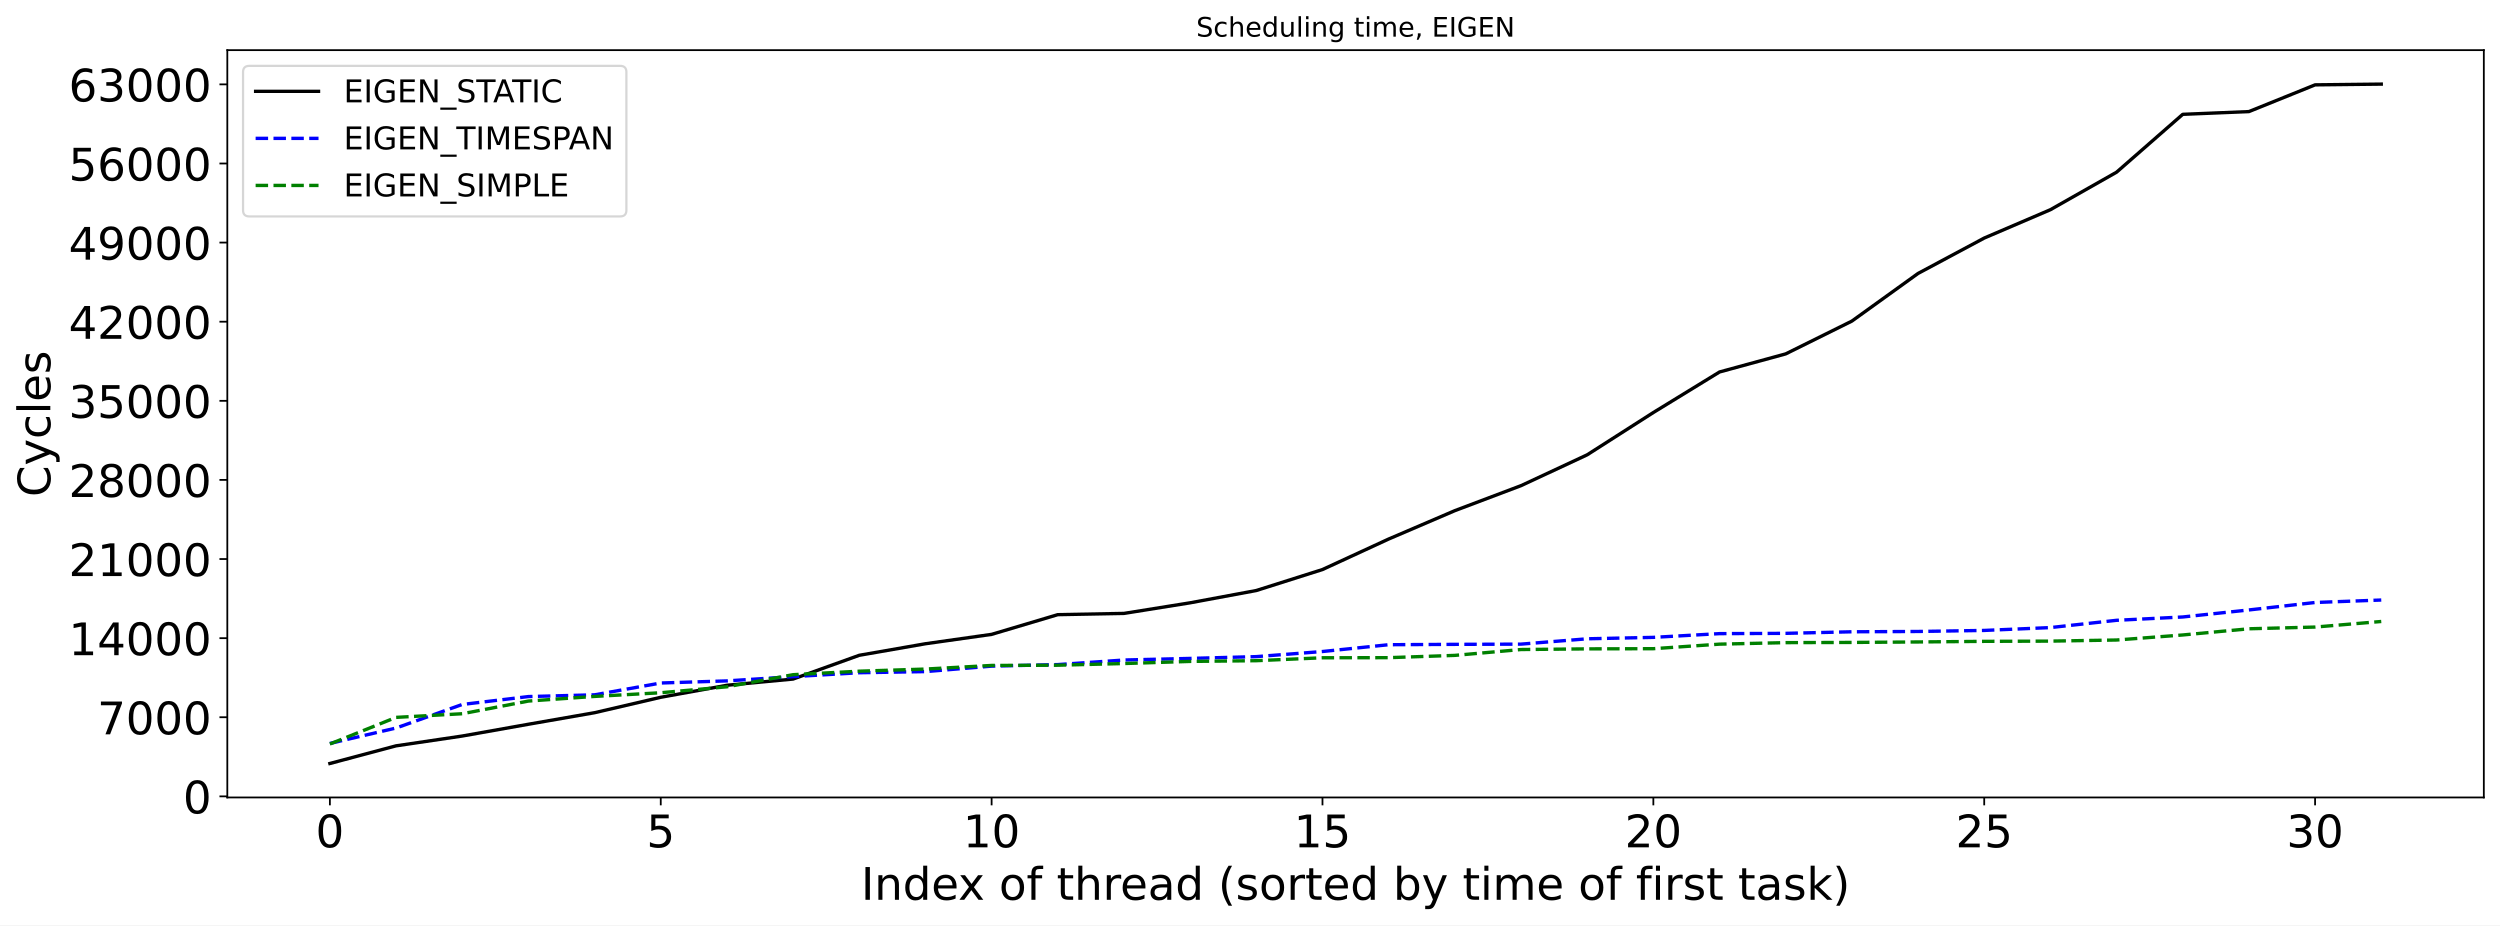
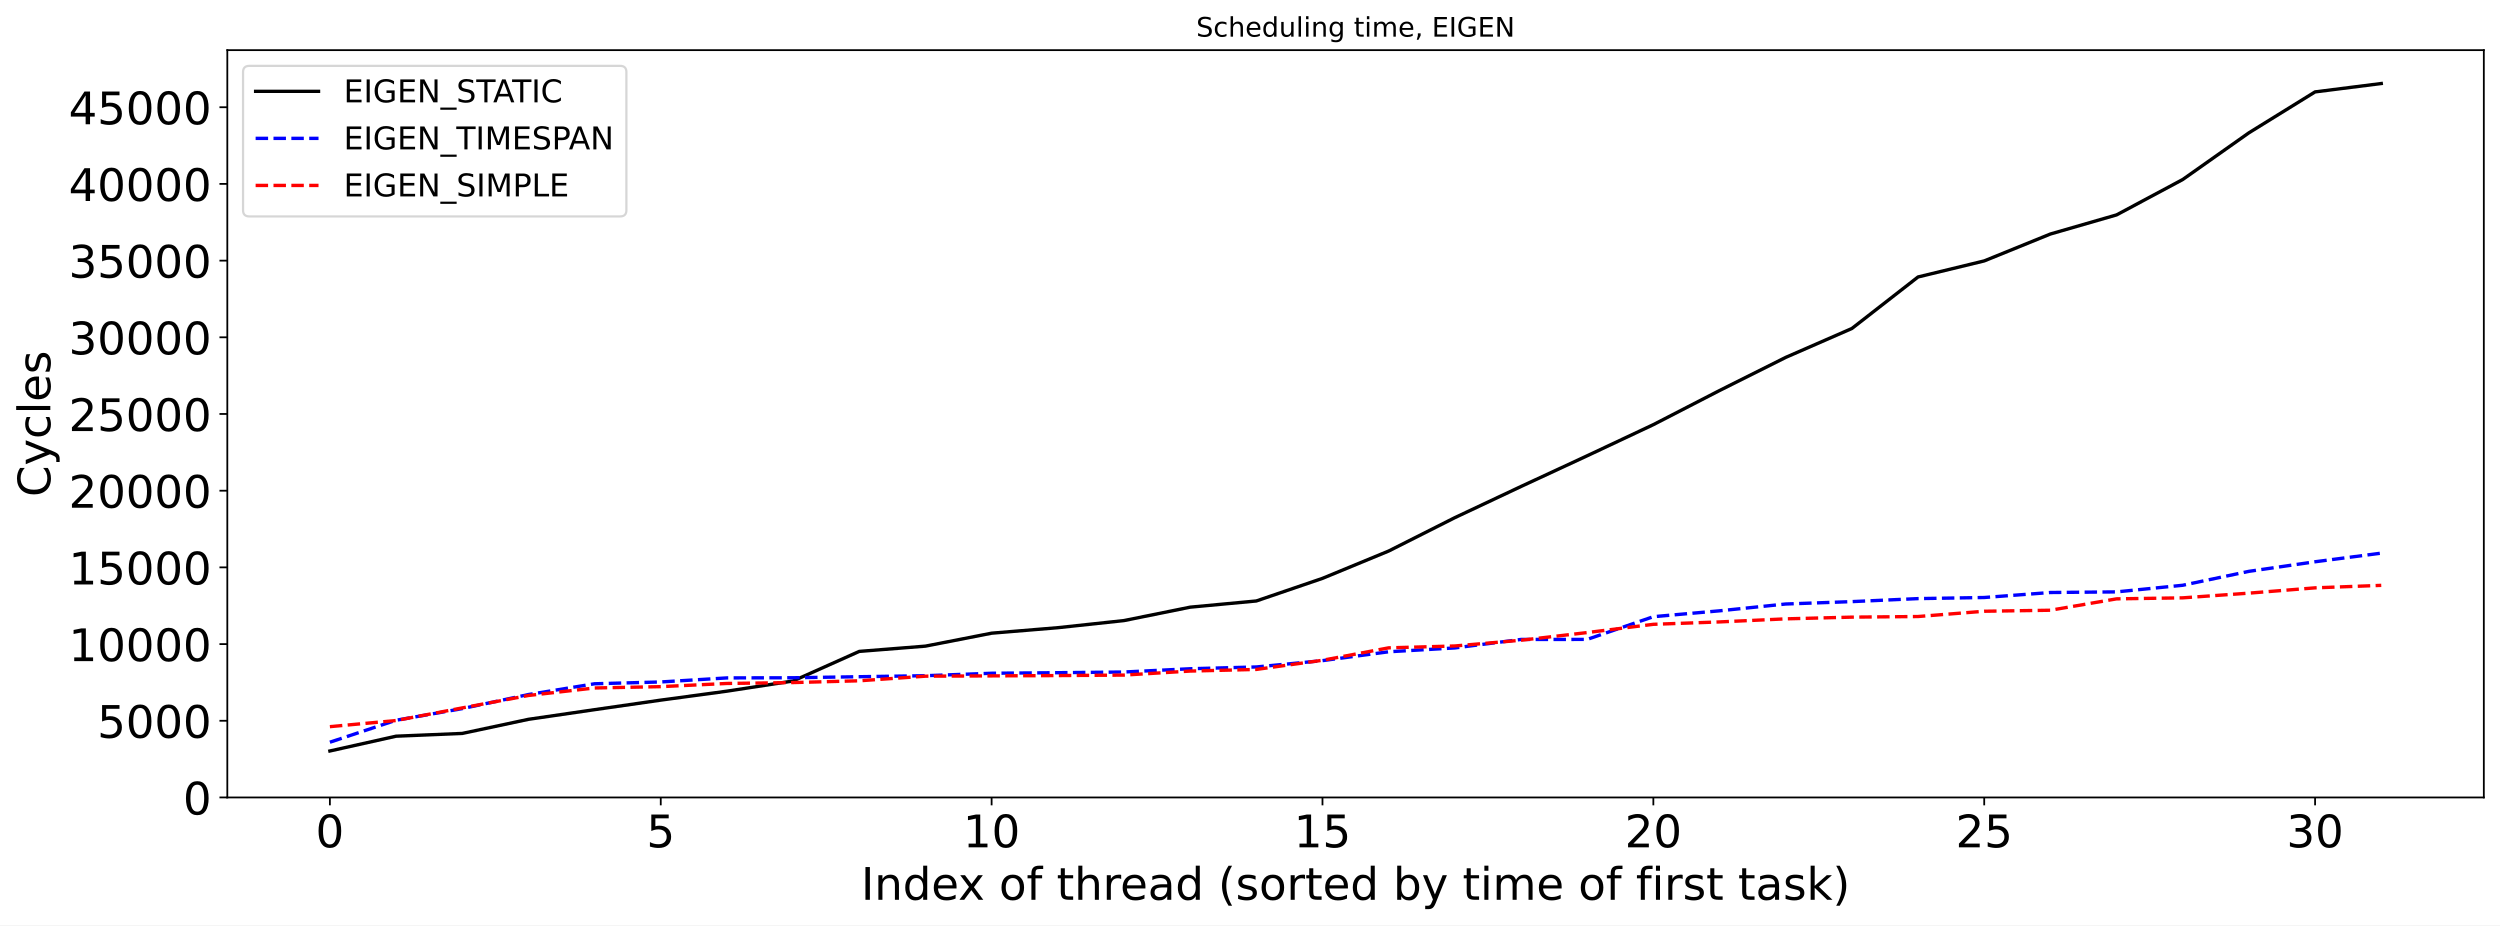
<svg xmlns="http://www.w3.org/2000/svg" xmlns:xlink="http://www.w3.org/1999/xlink" width="1112.781pt" height="411.871pt" viewBox="0 0 1112.781 411.871" version="1.1">
  <defs>
    <style type="text/css">*{stroke-linejoin: round; stroke-linecap: butt}</style>
  </defs>
  <g id="figure_1">
    <g id="patch_1">
      <path d="M 0 411.871  L 1112.781 411.871  L 1112.781 0  L 0 0  z " style="fill: #ffffff" />
    </g>
    <g id="axes_1">
      <g id="patch_2">
        <path d="M 101.181 354.958  L 1105.581 354.958  L 1105.581 22.318  L 101.181 22.318  z " style="fill: #ffffff" />
      </g>
      <g id="matplotlib.axis_1">
        <g id="xtick_1">
          <g id="line2d_1">
            <defs>
-               <path id="ma295b938f8" d="M 0 0  L 0 3.5  " style="stroke: #000000; stroke-width: 0.8" />
-             </defs>
-             <g>
-               <use xlink:href="#ma295b938f8" x="146.836" y="354.958" style="stroke: #000000; stroke-width: 0.8" />
+               <path id="mbc72b0833b" d="M 0 0  L 0 3.5  " style="stroke: #000000; stroke-width: 0.8" />
+             </defs>
+             <g>
+               <use xlink:href="#mbc72b0833b" x="146.836" y="354.958" style="stroke: #000000; stroke-width: 0.8" />
            </g>
          </g>
          <g id="text_1">
            <g transform="translate(140.4733 377.155) scale(0.2 -0.2)">
              <defs>
                <path id="DejaVuSans-30" d="M 2034 4250  Q 1547 4250 1301 3770  Q 1056 3291 1056 2328  Q 1056 1369 1301 889  Q 1547 409 2034 409  Q 2525 409 2770 889  Q 3016 1369 3016 2328  Q 3016 3291 2770 3770  Q 2525 4250 2034 4250  z M 2034 4750  Q 2819 4750 3233 4129  Q 3647 3509 3647 2328  Q 3647 1150 3233 529  Q 2819 -91 2034 -91  Q 1250 -91 836 529  Q 422 1150 422 2328  Q 422 3509 836 4129  Q 1250 4750 2034 4750  z " transform="scale(0.015625)" />
              </defs>
              <use xlink:href="#DejaVuSans-30" />
            </g>
          </g>
        </g>
        <g id="xtick_2">
          <g id="line2d_2">
            <g>
-               <use xlink:href="#ma295b938f8" x="294.109" y="354.958" style="stroke: #000000; stroke-width: 0.8" />
+               <use xlink:href="#mbc72b0833b" x="294.109" y="354.958" style="stroke: #000000; stroke-width: 0.8" />
            </g>
          </g>
          <g id="text_2">
            <g transform="translate(287.746 377.155) scale(0.2 -0.2)">
              <defs>
                <path id="DejaVuSans-35" d="M 691 4666  L 3169 4666  L 3169 4134  L 1269 4134  L 1269 2991  Q 1406 3038 1543 3061  Q 1681 3084 1819 3084  Q 2600 3084 3056 2656  Q 3513 2228 3513 1497  Q 3513 744 3044 326  Q 2575 -91 1722 -91  Q 1428 -91 1123 -41  Q 819 9 494 109  L 494 744  Q 775 591 1075 516  Q 1375 441 1709 441  Q 2250 441 2565 725  Q 2881 1009 2881 1497  Q 2881 1984 2565 2268  Q 2250 2553 1709 2553  Q 1456 2553 1204 2497  Q 953 2441 691 2322  L 691 4666  z " transform="scale(0.015625)" />
              </defs>
              <use xlink:href="#DejaVuSans-35" />
            </g>
          </g>
        </g>
        <g id="xtick_3">
          <g id="line2d_3">
            <g>
-               <use xlink:href="#ma295b938f8" x="441.381" y="354.958" style="stroke: #000000; stroke-width: 0.8" />
+               <use xlink:href="#mbc72b0833b" x="441.381" y="354.958" style="stroke: #000000; stroke-width: 0.8" />
            </g>
          </g>
          <g id="text_3">
            <g transform="translate(428.6562 377.155) scale(0.2 -0.2)">
              <defs>
                <path id="DejaVuSans-31" d="M 794 531  L 1825 531  L 1825 4091  L 703 3866  L 703 4441  L 1819 4666  L 2450 4666  L 2450 531  L 3481 531  L 3481 0  L 794 0  L 794 531  z " transform="scale(0.015625)" />
              </defs>
              <use xlink:href="#DejaVuSans-31" />
              <use xlink:href="#DejaVuSans-30" x="63.623" />
            </g>
          </g>
        </g>
        <g id="xtick_4">
          <g id="line2d_4">
            <g>
-               <use xlink:href="#ma295b938f8" x="588.654" y="354.958" style="stroke: #000000; stroke-width: 0.8" />
+               <use xlink:href="#mbc72b0833b" x="588.654" y="354.958" style="stroke: #000000; stroke-width: 0.8" />
            </g>
          </g>
          <g id="text_4">
            <g transform="translate(575.929 377.155) scale(0.2 -0.2)">
              <use xlink:href="#DejaVuSans-31" />
              <use xlink:href="#DejaVuSans-35" x="63.623" />
            </g>
          </g>
        </g>
        <g id="xtick_5">
          <g id="line2d_5">
            <g>
-               <use xlink:href="#ma295b938f8" x="735.927" y="354.958" style="stroke: #000000; stroke-width: 0.8" />
+               <use xlink:href="#mbc72b0833b" x="735.927" y="354.958" style="stroke: #000000; stroke-width: 0.8" />
            </g>
          </g>
          <g id="text_5">
            <g transform="translate(723.2017 377.155) scale(0.2 -0.2)">
              <defs>
                <path id="DejaVuSans-32" d="M 1228 531  L 3431 531  L 3431 0  L 469 0  L 469 531  Q 828 903 1448 1529  Q 2069 2156 2228 2338  Q 2531 2678 2651 2914  Q 2772 3150 2772 3378  Q 2772 3750 2511 3984  Q 2250 4219 1831 4219  Q 1534 4219 1204 4116  Q 875 4013 500 3803  L 500 4441  Q 881 4594 1212 4672  Q 1544 4750 1819 4750  Q 2544 4750 2975 4387  Q 3406 4025 3406 3419  Q 3406 3131 3298 2873  Q 3191 2616 2906 2266  Q 2828 2175 2409 1742  Q 1991 1309 1228 531  z " transform="scale(0.015625)" />
              </defs>
              <use xlink:href="#DejaVuSans-32" />
              <use xlink:href="#DejaVuSans-30" x="63.623" />
            </g>
          </g>
        </g>
        <g id="xtick_6">
          <g id="line2d_6">
            <g>
-               <use xlink:href="#ma295b938f8" x="883.199" y="354.958" style="stroke: #000000; stroke-width: 0.8" />
+               <use xlink:href="#mbc72b0833b" x="883.199" y="354.958" style="stroke: #000000; stroke-width: 0.8" />
            </g>
          </g>
          <g id="text_6">
            <g transform="translate(870.4744 377.155) scale(0.2 -0.2)">
              <use xlink:href="#DejaVuSans-32" />
              <use xlink:href="#DejaVuSans-35" x="63.623" />
            </g>
          </g>
        </g>
        <g id="xtick_7">
          <g id="line2d_7">
            <g>
-               <use xlink:href="#ma295b938f8" x="1030.472" y="354.958" style="stroke: #000000; stroke-width: 0.8" />
+               <use xlink:href="#mbc72b0833b" x="1030.472" y="354.958" style="stroke: #000000; stroke-width: 0.8" />
            </g>
          </g>
          <g id="text_7">
            <g transform="translate(1017.747 377.155) scale(0.2 -0.2)">
              <defs>
                <path id="DejaVuSans-33" d="M 2597 2516  Q 3050 2419 3304 2112  Q 3559 1806 3559 1356  Q 3559 666 3084 287  Q 2609 -91 1734 -91  Q 1441 -91 1130 -33  Q 819 25 488 141  L 488 750  Q 750 597 1062 519  Q 1375 441 1716 441  Q 2309 441 2620 675  Q 2931 909 2931 1356  Q 2931 1769 2642 2001  Q 2353 2234 1838 2234  L 1294 2234  L 1294 2753  L 1863 2753  Q 2328 2753 2575 2939  Q 2822 3125 2822 3475  Q 2822 3834 2567 4026  Q 2313 4219 1838 4219  Q 1578 4219 1281 4162  Q 984 4106 628 3988  L 628 4550  Q 988 4650 1302 4700  Q 1616 4750 1894 4750  Q 2613 4750 3031 4423  Q 3450 4097 3450 3541  Q 3450 3153 3228 2886  Q 3006 2619 2597 2516  z " transform="scale(0.015625)" />
              </defs>
              <use xlink:href="#DejaVuSans-33" />
              <use xlink:href="#DejaVuSans-30" x="63.623" />
            </g>
          </g>
        </g>
        <g id="text_8">
          <g transform="translate(383.2609 400.5113) scale(0.2 -0.2)">
            <defs>
              <path id="DejaVuSans-49" d="M 628 4666  L 1259 4666  L 1259 0  L 628 0  L 628 4666  z " transform="scale(0.015625)" />
              <path id="DejaVuSans-6e" d="M 3513 2113  L 3513 0  L 2938 0  L 2938 2094  Q 2938 2591 2744 2837  Q 2550 3084 2163 3084  Q 1697 3084 1428 2787  Q 1159 2491 1159 1978  L 1159 0  L 581 0  L 581 3500  L 1159 3500  L 1159 2956  Q 1366 3272 1645 3428  Q 1925 3584 2291 3584  Q 2894 3584 3203 3211  Q 3513 2838 3513 2113  z " transform="scale(0.015625)" />
              <path id="DejaVuSans-64" d="M 2906 2969  L 2906 4863  L 3481 4863  L 3481 0  L 2906 0  L 2906 525  Q 2725 213 2448 61  Q 2172 -91 1784 -91  Q 1150 -91 751 415  Q 353 922 353 1747  Q 353 2572 751 3078  Q 1150 3584 1784 3584  Q 2172 3584 2448 3432  Q 2725 3281 2906 2969  z M 947 1747  Q 947 1113 1208 752  Q 1469 391 1925 391  Q 2381 391 2643 752  Q 2906 1113 2906 1747  Q 2906 2381 2643 2742  Q 2381 3103 1925 3103  Q 1469 3103 1208 2742  Q 947 2381 947 1747  z " transform="scale(0.015625)" />
              <path id="DejaVuSans-65" d="M 3597 1894  L 3597 1613  L 953 1613  Q 991 1019 1311 708  Q 1631 397 2203 397  Q 2534 397 2845 478  Q 3156 559 3463 722  L 3463 178  Q 3153 47 2828 -22  Q 2503 -91 2169 -91  Q 1331 -91 842 396  Q 353 884 353 1716  Q 353 2575 817 3079  Q 1281 3584 2069 3584  Q 2775 3584 3186 3129  Q 3597 2675 3597 1894  z M 3022 2063  Q 3016 2534 2758 2815  Q 2500 3097 2075 3097  Q 1594 3097 1305 2825  Q 1016 2553 972 2059  L 3022 2063  z " transform="scale(0.015625)" />
              <path id="DejaVuSans-78" d="M 3513 3500  L 2247 1797  L 3578 0  L 2900 0  L 1881 1375  L 863 0  L 184 0  L 1544 1831  L 300 3500  L 978 3500  L 1906 2253  L 2834 3500  L 3513 3500  z " transform="scale(0.015625)" />
              <path id="DejaVuSans-20" transform="scale(0.015625)" />
              <path id="DejaVuSans-6f" d="M 1959 3097  Q 1497 3097 1228 2736  Q 959 2375 959 1747  Q 959 1119 1226 758  Q 1494 397 1959 397  Q 2419 397 2687 759  Q 2956 1122 2956 1747  Q 2956 2369 2687 2733  Q 2419 3097 1959 3097  z M 1959 3584  Q 2709 3584 3137 3096  Q 3566 2609 3566 1747  Q 3566 888 3137 398  Q 2709 -91 1959 -91  Q 1206 -91 779 398  Q 353 888 353 1747  Q 353 2609 779 3096  Q 1206 3584 1959 3584  z " transform="scale(0.015625)" />
              <path id="DejaVuSans-66" d="M 2375 4863  L 2375 4384  L 1825 4384  Q 1516 4384 1395 4259  Q 1275 4134 1275 3809  L 1275 3500  L 2222 3500  L 2222 3053  L 1275 3053  L 1275 0  L 697 0  L 697 3053  L 147 3053  L 147 3500  L 697 3500  L 697 3744  Q 697 4328 969 4595  Q 1241 4863 1831 4863  L 2375 4863  z " transform="scale(0.015625)" />
              <path id="DejaVuSans-74" d="M 1172 4494  L 1172 3500  L 2356 3500  L 2356 3053  L 1172 3053  L 1172 1153  Q 1172 725 1289 603  Q 1406 481 1766 481  L 2356 481  L 2356 0  L 1766 0  Q 1100 0 847 248  Q 594 497 594 1153  L 594 3053  L 172 3053  L 172 3500  L 594 3500  L 594 4494  L 1172 4494  z " transform="scale(0.015625)" />
              <path id="DejaVuSans-68" d="M 3513 2113  L 3513 0  L 2938 0  L 2938 2094  Q 2938 2591 2744 2837  Q 2550 3084 2163 3084  Q 1697 3084 1428 2787  Q 1159 2491 1159 1978  L 1159 0  L 581 0  L 581 4863  L 1159 4863  L 1159 2956  Q 1366 3272 1645 3428  Q 1925 3584 2291 3584  Q 2894 3584 3203 3211  Q 3513 2838 3513 2113  z " transform="scale(0.015625)" />
              <path id="DejaVuSans-72" d="M 2631 2963  Q 2534 3019 2420 3045  Q 2306 3072 2169 3072  Q 1681 3072 1420 2755  Q 1159 2438 1159 1844  L 1159 0  L 581 0  L 581 3500  L 1159 3500  L 1159 2956  Q 1341 3275 1631 3429  Q 1922 3584 2338 3584  Q 2397 3584 2469 3576  Q 2541 3569 2628 3553  L 2631 2963  z " transform="scale(0.015625)" />
              <path id="DejaVuSans-61" d="M 2194 1759  Q 1497 1759 1228 1600  Q 959 1441 959 1056  Q 959 750 1161 570  Q 1363 391 1709 391  Q 2188 391 2477 730  Q 2766 1069 2766 1631  L 2766 1759  L 2194 1759  z M 3341 1997  L 3341 0  L 2766 0  L 2766 531  Q 2569 213 2275 61  Q 1981 -91 1556 -91  Q 1019 -91 701 211  Q 384 513 384 1019  Q 384 1609 779 1909  Q 1175 2209 1959 2209  L 2766 2209  L 2766 2266  Q 2766 2663 2505 2880  Q 2244 3097 1772 3097  Q 1472 3097 1187 3025  Q 903 2953 641 2809  L 641 3341  Q 956 3463 1253 3523  Q 1550 3584 1831 3584  Q 2591 3584 2966 3190  Q 3341 2797 3341 1997  z " transform="scale(0.015625)" />
              <path id="DejaVuSans-28" d="M 1984 4856  Q 1566 4138 1362 3434  Q 1159 2731 1159 2009  Q 1159 1288 1364 580  Q 1569 -128 1984 -844  L 1484 -844  Q 1016 -109 783 600  Q 550 1309 550 2009  Q 550 2706 781 3412  Q 1013 4119 1484 4856  L 1984 4856  z " transform="scale(0.015625)" />
              <path id="DejaVuSans-73" d="M 2834 3397  L 2834 2853  Q 2591 2978 2328 3040  Q 2066 3103 1784 3103  Q 1356 3103 1142 2972  Q 928 2841 928 2578  Q 928 2378 1081 2264  Q 1234 2150 1697 2047  L 1894 2003  Q 2506 1872 2764 1633  Q 3022 1394 3022 966  Q 3022 478 2636 193  Q 2250 -91 1575 -91  Q 1294 -91 989 -36  Q 684 19 347 128  L 347 722  Q 666 556 975 473  Q 1284 391 1588 391  Q 1994 391 2212 530  Q 2431 669 2431 922  Q 2431 1156 2273 1281  Q 2116 1406 1581 1522  L 1381 1569  Q 847 1681 609 1914  Q 372 2147 372 2553  Q 372 3047 722 3315  Q 1072 3584 1716 3584  Q 2034 3584 2315 3537  Q 2597 3491 2834 3397  z " transform="scale(0.015625)" />
              <path id="DejaVuSans-62" d="M 3116 1747  Q 3116 2381 2855 2742  Q 2594 3103 2138 3103  Q 1681 3103 1420 2742  Q 1159 2381 1159 1747  Q 1159 1113 1420 752  Q 1681 391 2138 391  Q 2594 391 2855 752  Q 3116 1113 3116 1747  z M 1159 2969  Q 1341 3281 1617 3432  Q 1894 3584 2278 3584  Q 2916 3584 3314 3078  Q 3713 2572 3713 1747  Q 3713 922 3314 415  Q 2916 -91 2278 -91  Q 1894 -91 1617 61  Q 1341 213 1159 525  L 1159 0  L 581 0  L 581 4863  L 1159 4863  L 1159 2969  z " transform="scale(0.015625)" />
              <path id="DejaVuSans-79" d="M 2059 -325  Q 1816 -950 1584 -1140  Q 1353 -1331 966 -1331  L 506 -1331  L 506 -850  L 844 -850  Q 1081 -850 1212 -737  Q 1344 -625 1503 -206  L 1606 56  L 191 3500  L 800 3500  L 1894 763  L 2988 3500  L 3597 3500  L 2059 -325  z " transform="scale(0.015625)" />
              <path id="DejaVuSans-69" d="M 603 3500  L 1178 3500  L 1178 0  L 603 0  L 603 3500  z M 603 4863  L 1178 4863  L 1178 4134  L 603 4134  L 603 4863  z " transform="scale(0.015625)" />
              <path id="DejaVuSans-6d" d="M 3328 2828  Q 3544 3216 3844 3400  Q 4144 3584 4550 3584  Q 5097 3584 5394 3201  Q 5691 2819 5691 2113  L 5691 0  L 5113 0  L 5113 2094  Q 5113 2597 4934 2840  Q 4756 3084 4391 3084  Q 3944 3084 3684 2787  Q 3425 2491 3425 1978  L 3425 0  L 2847 0  L 2847 2094  Q 2847 2600 2669 2842  Q 2491 3084 2119 3084  Q 1678 3084 1418 2786  Q 1159 2488 1159 1978  L 1159 0  L 581 0  L 581 3500  L 1159 3500  L 1159 2956  Q 1356 3278 1631 3431  Q 1906 3584 2284 3584  Q 2666 3584 2933 3390  Q 3200 3197 3328 2828  z " transform="scale(0.015625)" />
              <path id="DejaVuSans-6b" d="M 581 4863  L 1159 4863  L 1159 1991  L 2875 3500  L 3609 3500  L 1753 1863  L 3688 0  L 2938 0  L 1159 1709  L 1159 0  L 581 0  L 581 4863  z " transform="scale(0.015625)" />
              <path id="DejaVuSans-29" d="M 513 4856  L 1013 4856  Q 1481 4119 1714 3412  Q 1947 2706 1947 2009  Q 1947 1309 1714 600  Q 1481 -109 1013 -844  L 513 -844  Q 928 -128 1133 580  Q 1338 1288 1338 2009  Q 1338 2731 1133 3434  Q 928 4138 513 4856  z " transform="scale(0.015625)" />
            </defs>
            <use xlink:href="#DejaVuSans-49" />
            <use xlink:href="#DejaVuSans-6e" x="29.492" />
            <use xlink:href="#DejaVuSans-64" x="92.871" />
            <use xlink:href="#DejaVuSans-65" x="156.348" />
            <use xlink:href="#DejaVuSans-78" x="216.121" />
            <use xlink:href="#DejaVuSans-20" x="275.301" />
            <use xlink:href="#DejaVuSans-6f" x="307.088" />
            <use xlink:href="#DejaVuSans-66" x="368.27" />
            <use xlink:href="#DejaVuSans-20" x="403.475" />
            <use xlink:href="#DejaVuSans-74" x="435.262" />
            <use xlink:href="#DejaVuSans-68" x="474.471" />
            <use xlink:href="#DejaVuSans-72" x="537.85" />
            <use xlink:href="#DejaVuSans-65" x="576.713" />
            <use xlink:href="#DejaVuSans-61" x="638.236" />
            <use xlink:href="#DejaVuSans-64" x="699.516" />
            <use xlink:href="#DejaVuSans-20" x="762.992" />
            <use xlink:href="#DejaVuSans-28" x="794.779" />
            <use xlink:href="#DejaVuSans-73" x="833.793" />
            <use xlink:href="#DejaVuSans-6f" x="885.893" />
            <use xlink:href="#DejaVuSans-72" x="947.074" />
            <use xlink:href="#DejaVuSans-74" x="988.188" />
            <use xlink:href="#DejaVuSans-65" x="1027.396" />
            <use xlink:href="#DejaVuSans-64" x="1088.92" />
            <use xlink:href="#DejaVuSans-20" x="1152.396" />
            <use xlink:href="#DejaVuSans-62" x="1184.184" />
            <use xlink:href="#DejaVuSans-79" x="1247.66" />
            <use xlink:href="#DejaVuSans-20" x="1306.84" />
            <use xlink:href="#DejaVuSans-74" x="1338.627" />
            <use xlink:href="#DejaVuSans-69" x="1377.836" />
            <use xlink:href="#DejaVuSans-6d" x="1405.619" />
            <use xlink:href="#DejaVuSans-65" x="1503.031" />
            <use xlink:href="#DejaVuSans-20" x="1564.555" />
            <use xlink:href="#DejaVuSans-6f" x="1596.342" />
            <use xlink:href="#DejaVuSans-66" x="1657.523" />
            <use xlink:href="#DejaVuSans-20" x="1692.729" />
            <use xlink:href="#DejaVuSans-66" x="1724.516" />
            <use xlink:href="#DejaVuSans-69" x="1759.721" />
            <use xlink:href="#DejaVuSans-72" x="1787.504" />
            <use xlink:href="#DejaVuSans-73" x="1828.617" />
            <use xlink:href="#DejaVuSans-74" x="1880.717" />
            <use xlink:href="#DejaVuSans-20" x="1919.926" />
            <use xlink:href="#DejaVuSans-74" x="1951.713" />
            <use xlink:href="#DejaVuSans-61" x="1990.922" />
            <use xlink:href="#DejaVuSans-73" x="2052.201" />
            <use xlink:href="#DejaVuSans-6b" x="2104.301" />
            <use xlink:href="#DejaVuSans-29" x="2162.211" />
          </g>
        </g>
      </g>
      <g id="matplotlib.axis_2">
        <g id="ytick_1">
          <g id="line2d_8">
            <defs>
-               <path id="ma6174affb5" d="M 0 0  L -3.5 0  " style="stroke: #000000; stroke-width: 0.8" />
-             </defs>
-             <g>
-               <use xlink:href="#ma6174affb5" x="101.181" y="354.466" style="stroke: #000000; stroke-width: 0.8" />
+               <path id="m2974475dcd" d="M 0 0  L -3.5 0  " style="stroke: #000000; stroke-width: 0.8" />
+             </defs>
+             <g>
+               <use xlink:href="#m2974475dcd" x="101.181" y="354.958" style="stroke: #000000; stroke-width: 0.8" />
            </g>
          </g>
          <g id="text_9">
-             <g transform="translate(81.45625 362.0646) scale(0.2 -0.2)">
+             <g transform="translate(81.45625 362.5566) scale(0.2 -0.2)">
              <use xlink:href="#DejaVuSans-30" />
            </g>
          </g>
        </g>
        <g id="ytick_2">
          <g id="line2d_9">
            <g>
-               <use xlink:href="#ma6174affb5" x="101.181" y="319.254" style="stroke: #000000; stroke-width: 0.8" />
+               <use xlink:href="#m2974475dcd" x="101.181" y="320.821" style="stroke: #000000; stroke-width: 0.8" />
            </g>
          </g>
          <g id="text_10">
-             <g transform="translate(43.28125 326.8527) scale(0.2 -0.2)">
-               <defs>
-                 <path id="DejaVuSans-37" d="M 525 4666  L 3525 4666  L 3525 4397  L 1831 0  L 1172 0  L 2766 4134  L 525 4134  L 525 4666  z " transform="scale(0.015625)" />
-               </defs>
-               <use xlink:href="#DejaVuSans-37" />
+             <g transform="translate(43.28125 328.4199) scale(0.2 -0.2)">
+               <use xlink:href="#DejaVuSans-35" />
              <use xlink:href="#DejaVuSans-30" x="63.623" />
              <use xlink:href="#DejaVuSans-30" x="127.246" />
              <use xlink:href="#DejaVuSans-30" x="190.869" />
            </g>
          </g>
        </g>
        <g id="ytick_3">
          <g id="line2d_10">
            <g>
-               <use xlink:href="#ma6174affb5" x="101.181" y="284.042" style="stroke: #000000; stroke-width: 0.8" />
+               <use xlink:href="#m2974475dcd" x="101.181" y="286.685" style="stroke: #000000; stroke-width: 0.8" />
            </g>
          </g>
          <g id="text_11">
-             <g transform="translate(30.55625 291.6408) scale(0.2 -0.2)">
+             <g transform="translate(30.55625 294.2832) scale(0.2 -0.2)">
+               <use xlink:href="#DejaVuSans-31" />
+               <use xlink:href="#DejaVuSans-30" x="63.623" />
+               <use xlink:href="#DejaVuSans-30" x="127.246" />
+               <use xlink:href="#DejaVuSans-30" x="190.869" />
+               <use xlink:href="#DejaVuSans-30" x="254.492" />
+             </g>
+           </g>
+         </g>
+         <g id="ytick_4">
+           <g id="line2d_11">
+             <g>
+               <use xlink:href="#m2974475dcd" x="101.181" y="252.548" style="stroke: #000000; stroke-width: 0.8" />
+             </g>
+           </g>
+           <g id="text_12">
+             <g transform="translate(30.55625 260.1466) scale(0.2 -0.2)">
+               <use xlink:href="#DejaVuSans-31" />
+               <use xlink:href="#DejaVuSans-35" x="63.623" />
+               <use xlink:href="#DejaVuSans-30" x="127.246" />
+               <use xlink:href="#DejaVuSans-30" x="190.869" />
+               <use xlink:href="#DejaVuSans-30" x="254.492" />
+             </g>
+           </g>
+         </g>
+         <g id="ytick_5">
+           <g id="line2d_12">
+             <g>
+               <use xlink:href="#m2974475dcd" x="101.181" y="218.411" style="stroke: #000000; stroke-width: 0.8" />
+             </g>
+           </g>
+           <g id="text_13">
+             <g transform="translate(30.55625 226.0099) scale(0.2 -0.2)">
+               <use xlink:href="#DejaVuSans-32" />
+               <use xlink:href="#DejaVuSans-30" x="63.623" />
+               <use xlink:href="#DejaVuSans-30" x="127.246" />
+               <use xlink:href="#DejaVuSans-30" x="190.869" />
+               <use xlink:href="#DejaVuSans-30" x="254.492" />
+             </g>
+           </g>
+         </g>
+         <g id="ytick_6">
+           <g id="line2d_13">
+             <g>
+               <use xlink:href="#m2974475dcd" x="101.181" y="184.275" style="stroke: #000000; stroke-width: 0.8" />
+             </g>
+           </g>
+           <g id="text_14">
+             <g transform="translate(30.55625 191.8732) scale(0.2 -0.2)">
+               <use xlink:href="#DejaVuSans-32" />
+               <use xlink:href="#DejaVuSans-35" x="63.623" />
+               <use xlink:href="#DejaVuSans-30" x="127.246" />
+               <use xlink:href="#DejaVuSans-30" x="190.869" />
+               <use xlink:href="#DejaVuSans-30" x="254.492" />
+             </g>
+           </g>
+         </g>
+         <g id="ytick_7">
+           <g id="line2d_14">
+             <g>
+               <use xlink:href="#m2974475dcd" x="101.181" y="150.138" style="stroke: #000000; stroke-width: 0.8" />
+             </g>
+           </g>
+           <g id="text_15">
+             <g transform="translate(30.55625 157.7365) scale(0.2 -0.2)">
+               <use xlink:href="#DejaVuSans-33" />
+               <use xlink:href="#DejaVuSans-30" x="63.623" />
+               <use xlink:href="#DejaVuSans-30" x="127.246" />
+               <use xlink:href="#DejaVuSans-30" x="190.869" />
+               <use xlink:href="#DejaVuSans-30" x="254.492" />
+             </g>
+           </g>
+         </g>
+         <g id="ytick_8">
+           <g id="line2d_15">
+             <g>
+               <use xlink:href="#m2974475dcd" x="101.181" y="116.001" style="stroke: #000000; stroke-width: 0.8" />
+             </g>
+           </g>
+           <g id="text_16">
+             <g transform="translate(30.55625 123.5999) scale(0.2 -0.2)">
+               <use xlink:href="#DejaVuSans-33" />
+               <use xlink:href="#DejaVuSans-35" x="63.623" />
+               <use xlink:href="#DejaVuSans-30" x="127.246" />
+               <use xlink:href="#DejaVuSans-30" x="190.869" />
+               <use xlink:href="#DejaVuSans-30" x="254.492" />
+             </g>
+           </g>
+         </g>
+         <g id="ytick_9">
+           <g id="line2d_16">
+             <g>
+               <use xlink:href="#m2974475dcd" x="101.181" y="81.865" style="stroke: #000000; stroke-width: 0.8" />
+             </g>
+           </g>
+           <g id="text_17">
+             <g transform="translate(30.55625 89.4632) scale(0.2 -0.2)">
              <defs>
                <path id="DejaVuSans-34" d="M 2419 4116  L 825 1625  L 2419 1625  L 2419 4116  z M 2253 4666  L 3047 4666  L 3047 1625  L 3713 1625  L 3713 1100  L 3047 1100  L 3047 0  L 2419 0  L 2419 1100  L 313 1100  L 313 1709  L 2253 4666  z " transform="scale(0.015625)" />
              </defs>
-               <use xlink:href="#DejaVuSans-31" />
-               <use xlink:href="#DejaVuSans-34" x="63.623" />
-               <use xlink:href="#DejaVuSans-30" x="127.246" />
-               <use xlink:href="#DejaVuSans-30" x="190.869" />
-               <use xlink:href="#DejaVuSans-30" x="254.492" />
-             </g>
-           </g>
-         </g>
-         <g id="ytick_4">
-           <g id="line2d_11">
-             <g>
-               <use xlink:href="#ma6174affb5" x="101.181" y="248.83" style="stroke: #000000; stroke-width: 0.8" />
-             </g>
-           </g>
-           <g id="text_12">
-             <g transform="translate(30.55625 256.4288) scale(0.2 -0.2)">
-               <use xlink:href="#DejaVuSans-32" />
-               <use xlink:href="#DejaVuSans-31" x="63.623" />
-               <use xlink:href="#DejaVuSans-30" x="127.246" />
-               <use xlink:href="#DejaVuSans-30" x="190.869" />
-               <use xlink:href="#DejaVuSans-30" x="254.492" />
-             </g>
-           </g>
-         </g>
-         <g id="ytick_5">
-           <g id="line2d_12">
-             <g>
-               <use xlink:href="#ma6174affb5" x="101.181" y="213.618" style="stroke: #000000; stroke-width: 0.8" />
-             </g>
-           </g>
-           <g id="text_13">
-             <g transform="translate(30.55625 221.2169) scale(0.2 -0.2)">
-               <defs>
-                 <path id="DejaVuSans-38" d="M 2034 2216  Q 1584 2216 1326 1975  Q 1069 1734 1069 1313  Q 1069 891 1326 650  Q 1584 409 2034 409  Q 2484 409 2743 651  Q 3003 894 3003 1313  Q 3003 1734 2745 1975  Q 2488 2216 2034 2216  z M 1403 2484  Q 997 2584 770 2862  Q 544 3141 544 3541  Q 544 4100 942 4425  Q 1341 4750 2034 4750  Q 2731 4750 3128 4425  Q 3525 4100 3525 3541  Q 3525 3141 3298 2862  Q 3072 2584 2669 2484  Q 3125 2378 3379 2068  Q 3634 1759 3634 1313  Q 3634 634 3220 271  Q 2806 -91 2034 -91  Q 1263 -91 848 271  Q 434 634 434 1313  Q 434 1759 690 2068  Q 947 2378 1403 2484  z M 1172 3481  Q 1172 3119 1398 2916  Q 1625 2713 2034 2713  Q 2441 2713 2670 2916  Q 2900 3119 2900 3481  Q 2900 3844 2670 4047  Q 2441 4250 2034 4250  Q 1625 4250 1398 4047  Q 1172 3844 1172 3481  z " transform="scale(0.015625)" />
-               </defs>
-               <use xlink:href="#DejaVuSans-32" />
-               <use xlink:href="#DejaVuSans-38" x="63.623" />
-               <use xlink:href="#DejaVuSans-30" x="127.246" />
-               <use xlink:href="#DejaVuSans-30" x="190.869" />
-               <use xlink:href="#DejaVuSans-30" x="254.492" />
-             </g>
-           </g>
-         </g>
-         <g id="ytick_6">
-           <g id="line2d_13">
-             <g>
-               <use xlink:href="#ma6174affb5" x="101.181" y="178.407" style="stroke: #000000; stroke-width: 0.8" />
-             </g>
-           </g>
-           <g id="text_14">
-             <g transform="translate(30.55625 186.005) scale(0.2 -0.2)">
-               <use xlink:href="#DejaVuSans-33" />
-               <use xlink:href="#DejaVuSans-35" x="63.623" />
-               <use xlink:href="#DejaVuSans-30" x="127.246" />
-               <use xlink:href="#DejaVuSans-30" x="190.869" />
-               <use xlink:href="#DejaVuSans-30" x="254.492" />
-             </g>
-           </g>
-         </g>
-         <g id="ytick_7">
-           <g id="line2d_14">
-             <g>
-               <use xlink:href="#ma6174affb5" x="101.181" y="143.195" style="stroke: #000000; stroke-width: 0.8" />
-             </g>
-           </g>
-           <g id="text_15">
-             <g transform="translate(30.55625 150.7931) scale(0.2 -0.2)">
              <use xlink:href="#DejaVuSans-34" />
-               <use xlink:href="#DejaVuSans-32" x="63.623" />
-               <use xlink:href="#DejaVuSans-30" x="127.246" />
-               <use xlink:href="#DejaVuSans-30" x="190.869" />
-               <use xlink:href="#DejaVuSans-30" x="254.492" />
-             </g>
-           </g>
-         </g>
-         <g id="ytick_8">
-           <g id="line2d_15">
-             <g>
-               <use xlink:href="#ma6174affb5" x="101.181" y="107.983" style="stroke: #000000; stroke-width: 0.8" />
-             </g>
-           </g>
-           <g id="text_16">
-             <g transform="translate(30.55625 115.5811) scale(0.2 -0.2)">
-               <defs>
-                 <path id="DejaVuSans-39" d="M 703 97  L 703 672  Q 941 559 1184 500  Q 1428 441 1663 441  Q 2288 441 2617 861  Q 2947 1281 2994 2138  Q 2813 1869 2534 1725  Q 2256 1581 1919 1581  Q 1219 1581 811 2004  Q 403 2428 403 3163  Q 403 3881 828 4315  Q 1253 4750 1959 4750  Q 2769 4750 3195 4129  Q 3622 3509 3622 2328  Q 3622 1225 3098 567  Q 2575 -91 1691 -91  Q 1453 -91 1209 -44  Q 966 3 703 97  z M 1959 2075  Q 2384 2075 2632 2365  Q 2881 2656 2881 3163  Q 2881 3666 2632 3958  Q 2384 4250 1959 4250  Q 1534 4250 1286 3958  Q 1038 3666 1038 3163  Q 1038 2656 1286 2365  Q 1534 2075 1959 2075  z " transform="scale(0.015625)" />
-               </defs>
-               <use xlink:href="#DejaVuSans-34" />
-               <use xlink:href="#DejaVuSans-39" x="63.623" />
-               <use xlink:href="#DejaVuSans-30" x="127.246" />
-               <use xlink:href="#DejaVuSans-30" x="190.869" />
-               <use xlink:href="#DejaVuSans-30" x="254.492" />
-             </g>
-           </g>
-         </g>
-         <g id="ytick_9">
-           <g id="line2d_16">
-             <g>
-               <use xlink:href="#ma6174affb5" x="101.181" y="72.771" style="stroke: #000000; stroke-width: 0.8" />
-             </g>
-           </g>
-           <g id="text_17">
-             <g transform="translate(30.55625 80.36921) scale(0.2 -0.2)">
-               <defs>
-                 <path id="DejaVuSans-36" d="M 2113 2584  Q 1688 2584 1439 2293  Q 1191 2003 1191 1497  Q 1191 994 1439 701  Q 1688 409 2113 409  Q 2538 409 2786 701  Q 3034 994 3034 1497  Q 3034 2003 2786 2293  Q 2538 2584 2113 2584  z M 3366 4563  L 3366 3988  Q 3128 4100 2886 4159  Q 2644 4219 2406 4219  Q 1781 4219 1451 3797  Q 1122 3375 1075 2522  Q 1259 2794 1537 2939  Q 1816 3084 2150 3084  Q 2853 3084 3261 2657  Q 3669 2231 3669 1497  Q 3669 778 3244 343  Q 2819 -91 2113 -91  Q 1303 -91 875 529  Q 447 1150 447 2328  Q 447 3434 972 4092  Q 1497 4750 2381 4750  Q 2619 4750 2861 4703  Q 3103 4656 3366 4563  z " transform="scale(0.015625)" />
-               </defs>
-               <use xlink:href="#DejaVuSans-35" />
-               <use xlink:href="#DejaVuSans-36" x="63.623" />
+               <use xlink:href="#DejaVuSans-30" x="63.623" />
              <use xlink:href="#DejaVuSans-30" x="127.246" />
              <use xlink:href="#DejaVuSans-30" x="190.869" />
              <use xlink:href="#DejaVuSans-30" x="254.492" />
            </g>
          </g>
        </g>
        <g id="ytick_10">
          <g id="line2d_17">
            <g>
-               <use xlink:href="#ma6174affb5" x="101.181" y="37.559" style="stroke: #000000; stroke-width: 0.8" />
+               <use xlink:href="#m2974475dcd" x="101.181" y="47.728" style="stroke: #000000; stroke-width: 0.8" />
            </g>
          </g>
          <g id="text_18">
-             <g transform="translate(30.55625 45.15729) scale(0.2 -0.2)">
-               <use xlink:href="#DejaVuSans-36" />
-               <use xlink:href="#DejaVuSans-33" x="63.623" />
+             <g transform="translate(30.55625 55.32653) scale(0.2 -0.2)">
+               <use xlink:href="#DejaVuSans-34" />
+               <use xlink:href="#DejaVuSans-35" x="63.623" />
              <use xlink:href="#DejaVuSans-30" x="127.246" />
              <use xlink:href="#DejaVuSans-30" x="190.869" />
              <use xlink:href="#DejaVuSans-30" x="254.492" />
            </g>
          </g>
        </g>
        <g id="text_19">
          <g transform="translate(22.39688 221.1788) rotate(-90) scale(0.2 -0.2)">
            <defs>
              <path id="DejaVuSans-43" d="M 4122 4306  L 4122 3641  Q 3803 3938 3442 4084  Q 3081 4231 2675 4231  Q 1875 4231 1450 3742  Q 1025 3253 1025 2328  Q 1025 1406 1450 917  Q 1875 428 2675 428  Q 3081 428 3442 575  Q 3803 722 4122 1019  L 4122 359  Q 3791 134 3420 21  Q 3050 -91 2638 -91  Q 1578 -91 968 557  Q 359 1206 359 2328  Q 359 3453 968 4101  Q 1578 4750 2638 4750  Q 3056 4750 3426 4639  Q 3797 4528 4122 4306  z " transform="scale(0.015625)" />
              <path id="DejaVuSans-63" d="M 3122 3366  L 3122 2828  Q 2878 2963 2633 3030  Q 2388 3097 2138 3097  Q 1578 3097 1268 2742  Q 959 2388 959 1747  Q 959 1106 1268 751  Q 1578 397 2138 397  Q 2388 397 2633 464  Q 2878 531 3122 666  L 3122 134  Q 2881 22 2623 -34  Q 2366 -91 2075 -91  Q 1284 -91 818 406  Q 353 903 353 1747  Q 353 2603 823 3093  Q 1294 3584 2113 3584  Q 2378 3584 2631 3529  Q 2884 3475 3122 3366  z " transform="scale(0.015625)" />
              <path id="DejaVuSans-6c" d="M 603 4863  L 1178 4863  L 1178 0  L 603 0  L 603 4863  z " transform="scale(0.015625)" />
            </defs>
            <use xlink:href="#DejaVuSans-43" />
            <use xlink:href="#DejaVuSans-79" x="69.824" />
            <use xlink:href="#DejaVuSans-63" x="129.004" />
            <use xlink:href="#DejaVuSans-6c" x="183.984" />
            <use xlink:href="#DejaVuSans-65" x="211.768" />
            <use xlink:href="#DejaVuSans-73" x="273.291" />
          </g>
        </g>
      </g>
      <g id="line2d_18">
-         <path d="M 146.836 339.838  L 176.29 331.981  L 205.745 327.615  L 235.199 322.373  L 264.654 317.232  L 294.109 310.371  L 323.563 305.019  L 353.018 302.252  L 382.472 291.678  L 411.927 286.537  L 441.381 282.362  L 470.836 273.589  L 500.29 273.036  L 529.745 268.318  L 559.199 262.845  L 588.654 253.509  L 618.109 239.927  L 647.563 227.301  L 677.018 216.174  L 706.472 202.441  L 735.927 183.618  L 765.381 165.569  L 794.836 157.521  L 824.29 142.923  L 853.745 121.715  L 883.199 105.961  L 912.654 93.345  L 942.109 76.644  L 971.563 50.889  L 1001.018 49.672  L 1030.472 37.77  L 1059.927 37.438  " clip-path="url(#pd6e550e094)" style="fill: none; stroke: #000000; stroke-width: 1.5; stroke-linecap: square" />
+         <path d="M 146.836 334.271  L 176.29 327.69  L 205.745 326.461  L 235.199 320.18  L 264.654 315.878  L 294.109 311.632  L 323.563 307.645  L 353.018 303.111  L 382.472 289.948  L 411.927 287.6  L 441.381 281.837  L 470.836 279.393  L 500.29 276.225  L 529.745 270.258  L 559.199 267.5  L 588.654 257.436  L 618.109 245.27  L 647.563 230.414  L 677.018 216.541  L 706.472 202.872  L 735.927 189.013  L 765.381 173.829  L 794.836 159.082  L 824.29 146.219  L 853.745 123.279  L 883.199 116.138  L 912.654 104.163  L 942.109 95.656  L 971.563 79.898  L 1001.018 59.116  L 1030.472 40.901  L 1059.927 37.173  " clip-path="url(#p10c7a5fb62)" style="fill: none; stroke: #000000; stroke-width: 1.5; stroke-linecap: square" />
      </g>
      <g id="line2d_19">
-         <path d="M 146.836 330.914  L 176.29 324.053  L 205.745 313.57  L 235.199 310.049  L 264.654 309.274  L 294.109 304.013  L 323.563 303.077  L 353.018 301.175  L 382.472 299.445  L 411.927 298.942  L 441.381 296.507  L 470.836 295.813  L 500.29 293.781  L 529.745 293.067  L 559.199 292.272  L 588.654 289.998  L 618.109 286.97  L 647.563 286.809  L 677.018 286.708  L 706.472 284.334  L 735.927 283.7  L 765.381 282.04  L 794.836 281.909  L 824.29 281.215  L 853.745 281.074  L 883.199 280.612  L 912.654 279.344  L 942.109 276.105  L 971.563 274.626  L 1001.018 271.497  L 1030.472 268.177  L 1059.927 267.08  " clip-path="url(#pd6e550e094)" style="fill: none; stroke-dasharray: 5.55,2.4; stroke-dashoffset: 0; stroke: #0000ff; stroke-width: 1.5" />
+         <path d="M 146.836 330.366  L 176.29 320.589  L 205.745 315.414  L 235.199 309.147  L 264.654 304.354  L 294.109 303.548  L 323.563 301.746  L 353.018 301.678  L 382.472 301.213  L 411.927 300.763  L 441.381 299.67  L 470.836 299.425  L 500.29 299.124  L 529.745 297.663  L 559.199 296.871  L 588.654 294.058  L 618.109 290.112  L 647.563 288.405  L 677.018 284.623  L 706.472 284.609  L 735.927 274.491  L 765.381 271.883  L 794.836 268.852  L 824.29 267.787  L 853.745 266.449  L 883.199 265.957  L 912.654 263.731  L 942.109 263.458  L 971.563 260.509  L 1001.018 254.31  L 1030.472 250.049  L 1059.927 246.212  " clip-path="url(#p10c7a5fb62)" style="fill: none; stroke-dasharray: 5.55,2.4; stroke-dashoffset: 0; stroke: #0000ff; stroke-width: 1.5" />
      </g>
      <g id="line2d_20">
-         <path d="M 146.836 331.166  L 176.29 319.315  L 205.745 317.695  L 235.199 312.051  L 264.654 309.988  L 294.109 308.349  L 323.563 305.703  L 353.018 300.31  L 382.472 298.751  L 411.927 297.805  L 441.381 296.195  L 470.836 296.095  L 500.29 295.35  L 529.745 294.405  L 559.199 294.083  L 588.654 292.785  L 618.109 292.735  L 647.563 291.719  L 677.018 289.113  L 706.472 288.821  L 735.927 288.741  L 765.381 286.718  L 794.836 286.044  L 824.29 285.954  L 853.745 285.743  L 883.199 285.471  L 912.654 285.37  L 942.109 284.877  L 971.563 282.634  L 1001.018 279.877  L 1030.472 279.113  L 1059.927 276.628  " clip-path="url(#pd6e550e094)" style="fill: none; stroke-dasharray: 5.55,2.4; stroke-dashoffset: 0; stroke: #008000; stroke-width: 1.5" />
+         <path d="M 146.836 323.443  L 176.29 320.712  L 205.745 315.1  L 235.199 309.57  L 264.654 306.225  L 294.109 305.637  L 323.563 304.217  L 353.018 303.821  L 382.472 303.029  L 411.927 300.981  L 441.381 300.845  L 470.836 300.708  L 500.29 300.49  L 529.745 298.701  L 559.199 297.977  L 588.654 293.894  L 618.109 288.364  L 647.563 287.531  L 677.018 284.978  L 706.472 281.564  L 735.927 277.891  L 765.381 276.826  L 794.836 275.461  L 824.29 274.696  L 853.745 274.423  L 883.199 272.074  L 912.654 271.624  L 942.109 266.558  L 971.563 266.107  L 1001.018 264.018  L 1030.472 261.656  L 1059.927 260.55  " clip-path="url(#p10c7a5fb62)" style="fill: none; stroke-dasharray: 5.55,2.4; stroke-dashoffset: 0; stroke: #ff0000; stroke-width: 1.5" />
      </g>
      <g id="patch_3">
        <path d="M 101.181 354.958  L 101.181 22.318  " style="fill: none; stroke: #000000; stroke-width: 0.8; stroke-linejoin: miter; stroke-linecap: square" />
      </g>
      <g id="patch_4">
        <path d="M 1105.581 354.958  L 1105.581 22.318  " style="fill: none; stroke: #000000; stroke-width: 0.8; stroke-linejoin: miter; stroke-linecap: square" />
      </g>
      <g id="patch_5">
        <path d="M 101.181 354.958  L 1105.581 354.958  " style="fill: none; stroke: #000000; stroke-width: 0.8; stroke-linejoin: miter; stroke-linecap: square" />
      </g>
      <g id="patch_6">
        <path d="M 101.181 22.318  L 1105.581 22.318  " style="fill: none; stroke: #000000; stroke-width: 0.8; stroke-linejoin: miter; stroke-linecap: square" />
      </g>
      <g id="text_20">
        <g transform="translate(532.4556 16.31812) scale(0.12 -0.12)">
          <defs>
            <path id="DejaVuSans-53" d="M 3425 4513  L 3425 3897  Q 3066 4069 2747 4153  Q 2428 4238 2131 4238  Q 1616 4238 1336 4038  Q 1056 3838 1056 3469  Q 1056 3159 1242 3001  Q 1428 2844 1947 2747  L 2328 2669  Q 3034 2534 3370 2195  Q 3706 1856 3706 1288  Q 3706 609 3251 259  Q 2797 -91 1919 -91  Q 1588 -91 1214 -16  Q 841 59 441 206  L 441 856  Q 825 641 1194 531  Q 1563 422 1919 422  Q 2459 422 2753 634  Q 3047 847 3047 1241  Q 3047 1584 2836 1778  Q 2625 1972 2144 2069  L 1759 2144  Q 1053 2284 737 2584  Q 422 2884 422 3419  Q 422 4038 858 4394  Q 1294 4750 2059 4750  Q 2388 4750 2728 4690  Q 3069 4631 3425 4513  z " transform="scale(0.015625)" />
            <path id="DejaVuSans-75" d="M 544 1381  L 544 3500  L 1119 3500  L 1119 1403  Q 1119 906 1312 657  Q 1506 409 1894 409  Q 2359 409 2629 706  Q 2900 1003 2900 1516  L 2900 3500  L 3475 3500  L 3475 0  L 2900 0  L 2900 538  Q 2691 219 2414 64  Q 2138 -91 1772 -91  Q 1169 -91 856 284  Q 544 659 544 1381  z M 1991 3584  L 1991 3584  z " transform="scale(0.015625)" />
            <path id="DejaVuSans-67" d="M 2906 1791  Q 2906 2416 2648 2759  Q 2391 3103 1925 3103  Q 1463 3103 1205 2759  Q 947 2416 947 1791  Q 947 1169 1205 825  Q 1463 481 1925 481  Q 2391 481 2648 825  Q 2906 1169 2906 1791  z M 3481 434  Q 3481 -459 3084 -895  Q 2688 -1331 1869 -1331  Q 1566 -1331 1297 -1286  Q 1028 -1241 775 -1147  L 775 -588  Q 1028 -725 1275 -790  Q 1522 -856 1778 -856  Q 2344 -856 2625 -561  Q 2906 -266 2906 331  L 2906 616  Q 2728 306 2450 153  Q 2172 0 1784 0  Q 1141 0 747 490  Q 353 981 353 1791  Q 353 2603 747 3093  Q 1141 3584 1784 3584  Q 2172 3584 2450 3431  Q 2728 3278 2906 2969  L 2906 3500  L 3481 3500  L 3481 434  z " transform="scale(0.015625)" />
            <path id="DejaVuSans-2c" d="M 750 794  L 1409 794  L 1409 256  L 897 -744  L 494 -744  L 750 256  L 750 794  z " transform="scale(0.015625)" />
            <path id="DejaVuSans-45" d="M 628 4666  L 3578 4666  L 3578 4134  L 1259 4134  L 1259 2753  L 3481 2753  L 3481 2222  L 1259 2222  L 1259 531  L 3634 531  L 3634 0  L 628 0  L 628 4666  z " transform="scale(0.015625)" />
            <path id="DejaVuSans-47" d="M 3809 666  L 3809 1919  L 2778 1919  L 2778 2438  L 4434 2438  L 4434 434  Q 4069 175 3628 42  Q 3188 -91 2688 -91  Q 1594 -91 976 548  Q 359 1188 359 2328  Q 359 3472 976 4111  Q 1594 4750 2688 4750  Q 3144 4750 3555 4637  Q 3966 4525 4313 4306  L 4313 3634  Q 3963 3931 3569 4081  Q 3175 4231 2741 4231  Q 1884 4231 1454 3753  Q 1025 3275 1025 2328  Q 1025 1384 1454 906  Q 1884 428 2741 428  Q 3075 428 3337 486  Q 3600 544 3809 666  z " transform="scale(0.015625)" />
            <path id="DejaVuSans-4e" d="M 628 4666  L 1478 4666  L 3547 763  L 3547 4666  L 4159 4666  L 4159 0  L 3309 0  L 1241 3903  L 1241 0  L 628 0  L 628 4666  z " transform="scale(0.015625)" />
          </defs>
          <use xlink:href="#DejaVuSans-53" />
          <use xlink:href="#DejaVuSans-63" x="63.477" />
          <use xlink:href="#DejaVuSans-68" x="118.457" />
          <use xlink:href="#DejaVuSans-65" x="181.836" />
          <use xlink:href="#DejaVuSans-64" x="243.359" />
          <use xlink:href="#DejaVuSans-75" x="306.836" />
          <use xlink:href="#DejaVuSans-6c" x="370.215" />
          <use xlink:href="#DejaVuSans-69" x="397.998" />
          <use xlink:href="#DejaVuSans-6e" x="425.781" />
          <use xlink:href="#DejaVuSans-67" x="489.16" />
          <use xlink:href="#DejaVuSans-20" x="552.637" />
          <use xlink:href="#DejaVuSans-74" x="584.424" />
          <use xlink:href="#DejaVuSans-69" x="623.633" />
          <use xlink:href="#DejaVuSans-6d" x="651.416" />
          <use xlink:href="#DejaVuSans-65" x="748.828" />
          <use xlink:href="#DejaVuSans-2c" x="810.352" />
          <use xlink:href="#DejaVuSans-20" x="842.139" />
          <use xlink:href="#DejaVuSans-45" x="873.926" />
          <use xlink:href="#DejaVuSans-49" x="937.109" />
          <use xlink:href="#DejaVuSans-47" x="966.602" />
          <use xlink:href="#DejaVuSans-45" x="1044.092" />
          <use xlink:href="#DejaVuSans-4e" x="1107.275" />
        </g>
      </g>
      <g id="legend_1">
        <g id="patch_7">
          <path d="M 110.981 96.334  L 276.019 96.334  Q 278.819 96.334 278.819 93.534  L 278.819 32.118  Q 278.819 29.318 276.019 29.318  L 110.981 29.318  Q 108.181 29.318 108.181 32.118  L 108.181 93.534  Q 108.181 96.334 110.981 96.334  z " style="fill: #ffffff; opacity: 0.8; stroke: #cccccc; stroke-linejoin: miter" />
        </g>
        <g id="line2d_21">
          <path d="M 113.781 40.656  L 127.781 40.656  L 141.781 40.656  " style="fill: none; stroke: #000000; stroke-width: 1.5; stroke-linecap: square" />
        </g>
        <g id="text_21">
          <g transform="translate(152.9812 45.55594) scale(0.14 -0.14)">
            <defs>
              <path id="DejaVuSans-5f" d="M 3263 -1063  L 3263 -1509  L -63 -1509  L -63 -1063  L 3263 -1063  z " transform="scale(0.015625)" />
              <path id="DejaVuSans-54" d="M -19 4666  L 3928 4666  L 3928 4134  L 2272 4134  L 2272 0  L 1638 0  L 1638 4134  L -19 4134  L -19 4666  z " transform="scale(0.015625)" />
              <path id="DejaVuSans-41" d="M 2188 4044  L 1331 1722  L 3047 1722  L 2188 4044  z M 1831 4666  L 2547 4666  L 4325 0  L 3669 0  L 3244 1197  L 1141 1197  L 716 0  L 50 0  L 1831 4666  z " transform="scale(0.015625)" />
            </defs>
            <use xlink:href="#DejaVuSans-45" />
            <use xlink:href="#DejaVuSans-49" x="63.184" />
            <use xlink:href="#DejaVuSans-47" x="92.676" />
            <use xlink:href="#DejaVuSans-45" x="170.166" />
            <use xlink:href="#DejaVuSans-4e" x="233.35" />
            <use xlink:href="#DejaVuSans-5f" x="308.154" />
            <use xlink:href="#DejaVuSans-53" x="358.154" />
            <use xlink:href="#DejaVuSans-54" x="421.631" />
            <use xlink:href="#DejaVuSans-41" x="474.965" />
            <use xlink:href="#DejaVuSans-54" x="535.623" />
            <use xlink:href="#DejaVuSans-49" x="596.707" />
            <use xlink:href="#DejaVuSans-43" x="626.199" />
          </g>
        </g>
        <g id="line2d_22">
          <path d="M 113.781 61.595  L 127.781 61.595  L 141.781 61.595  " style="fill: none; stroke-dasharray: 5.55,2.4; stroke-dashoffset: 0; stroke: #0000ff; stroke-width: 1.5" />
        </g>
        <g id="text_22">
          <g transform="translate(152.9812 66.49469) scale(0.14 -0.14)">
            <defs>
              <path id="DejaVuSans-4d" d="M 628 4666  L 1569 4666  L 2759 1491  L 3956 4666  L 4897 4666  L 4897 0  L 4281 0  L 4281 4097  L 3078 897  L 2444 897  L 1241 4097  L 1241 0  L 628 0  L 628 4666  z " transform="scale(0.015625)" />
              <path id="DejaVuSans-50" d="M 1259 4147  L 1259 2394  L 2053 2394  Q 2494 2394 2734 2622  Q 2975 2850 2975 3272  Q 2975 3691 2734 3919  Q 2494 4147 2053 4147  L 1259 4147  z M 628 4666  L 2053 4666  Q 2838 4666 3239 4311  Q 3641 3956 3641 3272  Q 3641 2581 3239 2228  Q 2838 1875 2053 1875  L 1259 1875  L 1259 0  L 628 0  L 628 4666  z " transform="scale(0.015625)" />
            </defs>
            <use xlink:href="#DejaVuSans-45" />
            <use xlink:href="#DejaVuSans-49" x="63.184" />
            <use xlink:href="#DejaVuSans-47" x="92.676" />
            <use xlink:href="#DejaVuSans-45" x="170.166" />
            <use xlink:href="#DejaVuSans-4e" x="233.35" />
            <use xlink:href="#DejaVuSans-5f" x="308.154" />
            <use xlink:href="#DejaVuSans-54" x="358.154" />
            <use xlink:href="#DejaVuSans-49" x="419.238" />
            <use xlink:href="#DejaVuSans-4d" x="448.73" />
            <use xlink:href="#DejaVuSans-45" x="535.01" />
            <use xlink:href="#DejaVuSans-53" x="598.193" />
            <use xlink:href="#DejaVuSans-50" x="661.67" />
            <use xlink:href="#DejaVuSans-41" x="715.598" />
            <use xlink:href="#DejaVuSans-4e" x="784.006" />
          </g>
        </g>
        <g id="line2d_23">
-           <path d="M 113.781 82.533  L 127.781 82.533  L 141.781 82.533  " style="fill: none; stroke-dasharray: 5.55,2.4; stroke-dashoffset: 0; stroke: #008000; stroke-width: 1.5" />
+           <path d="M 113.781 82.533  L 127.781 82.533  L 141.781 82.533  " style="fill: none; stroke-dasharray: 5.55,2.4; stroke-dashoffset: 0; stroke: #ff0000; stroke-width: 1.5" />
        </g>
        <g id="text_23">
          <g transform="translate(152.9812 87.43344) scale(0.14 -0.14)">
            <defs>
              <path id="DejaVuSans-4c" d="M 628 4666  L 1259 4666  L 1259 531  L 3531 531  L 3531 0  L 628 0  L 628 4666  z " transform="scale(0.015625)" />
            </defs>
            <use xlink:href="#DejaVuSans-45" />
            <use xlink:href="#DejaVuSans-49" x="63.184" />
            <use xlink:href="#DejaVuSans-47" x="92.676" />
            <use xlink:href="#DejaVuSans-45" x="170.166" />
            <use xlink:href="#DejaVuSans-4e" x="233.35" />
            <use xlink:href="#DejaVuSans-5f" x="308.154" />
            <use xlink:href="#DejaVuSans-53" x="358.154" />
            <use xlink:href="#DejaVuSans-49" x="421.631" />
            <use xlink:href="#DejaVuSans-4d" x="451.123" />
            <use xlink:href="#DejaVuSans-50" x="537.402" />
            <use xlink:href="#DejaVuSans-4c" x="597.705" />
            <use xlink:href="#DejaVuSans-45" x="653.418" />
          </g>
        </g>
      </g>
    </g>
  </g>
  <defs>
-     <clipPath id="pd6e550e094">
+     <clipPath id="p10c7a5fb62">
      <rect x="101.181" y="22.318" width="1004.4" height="332.64" />
    </clipPath>
  </defs>
</svg>
